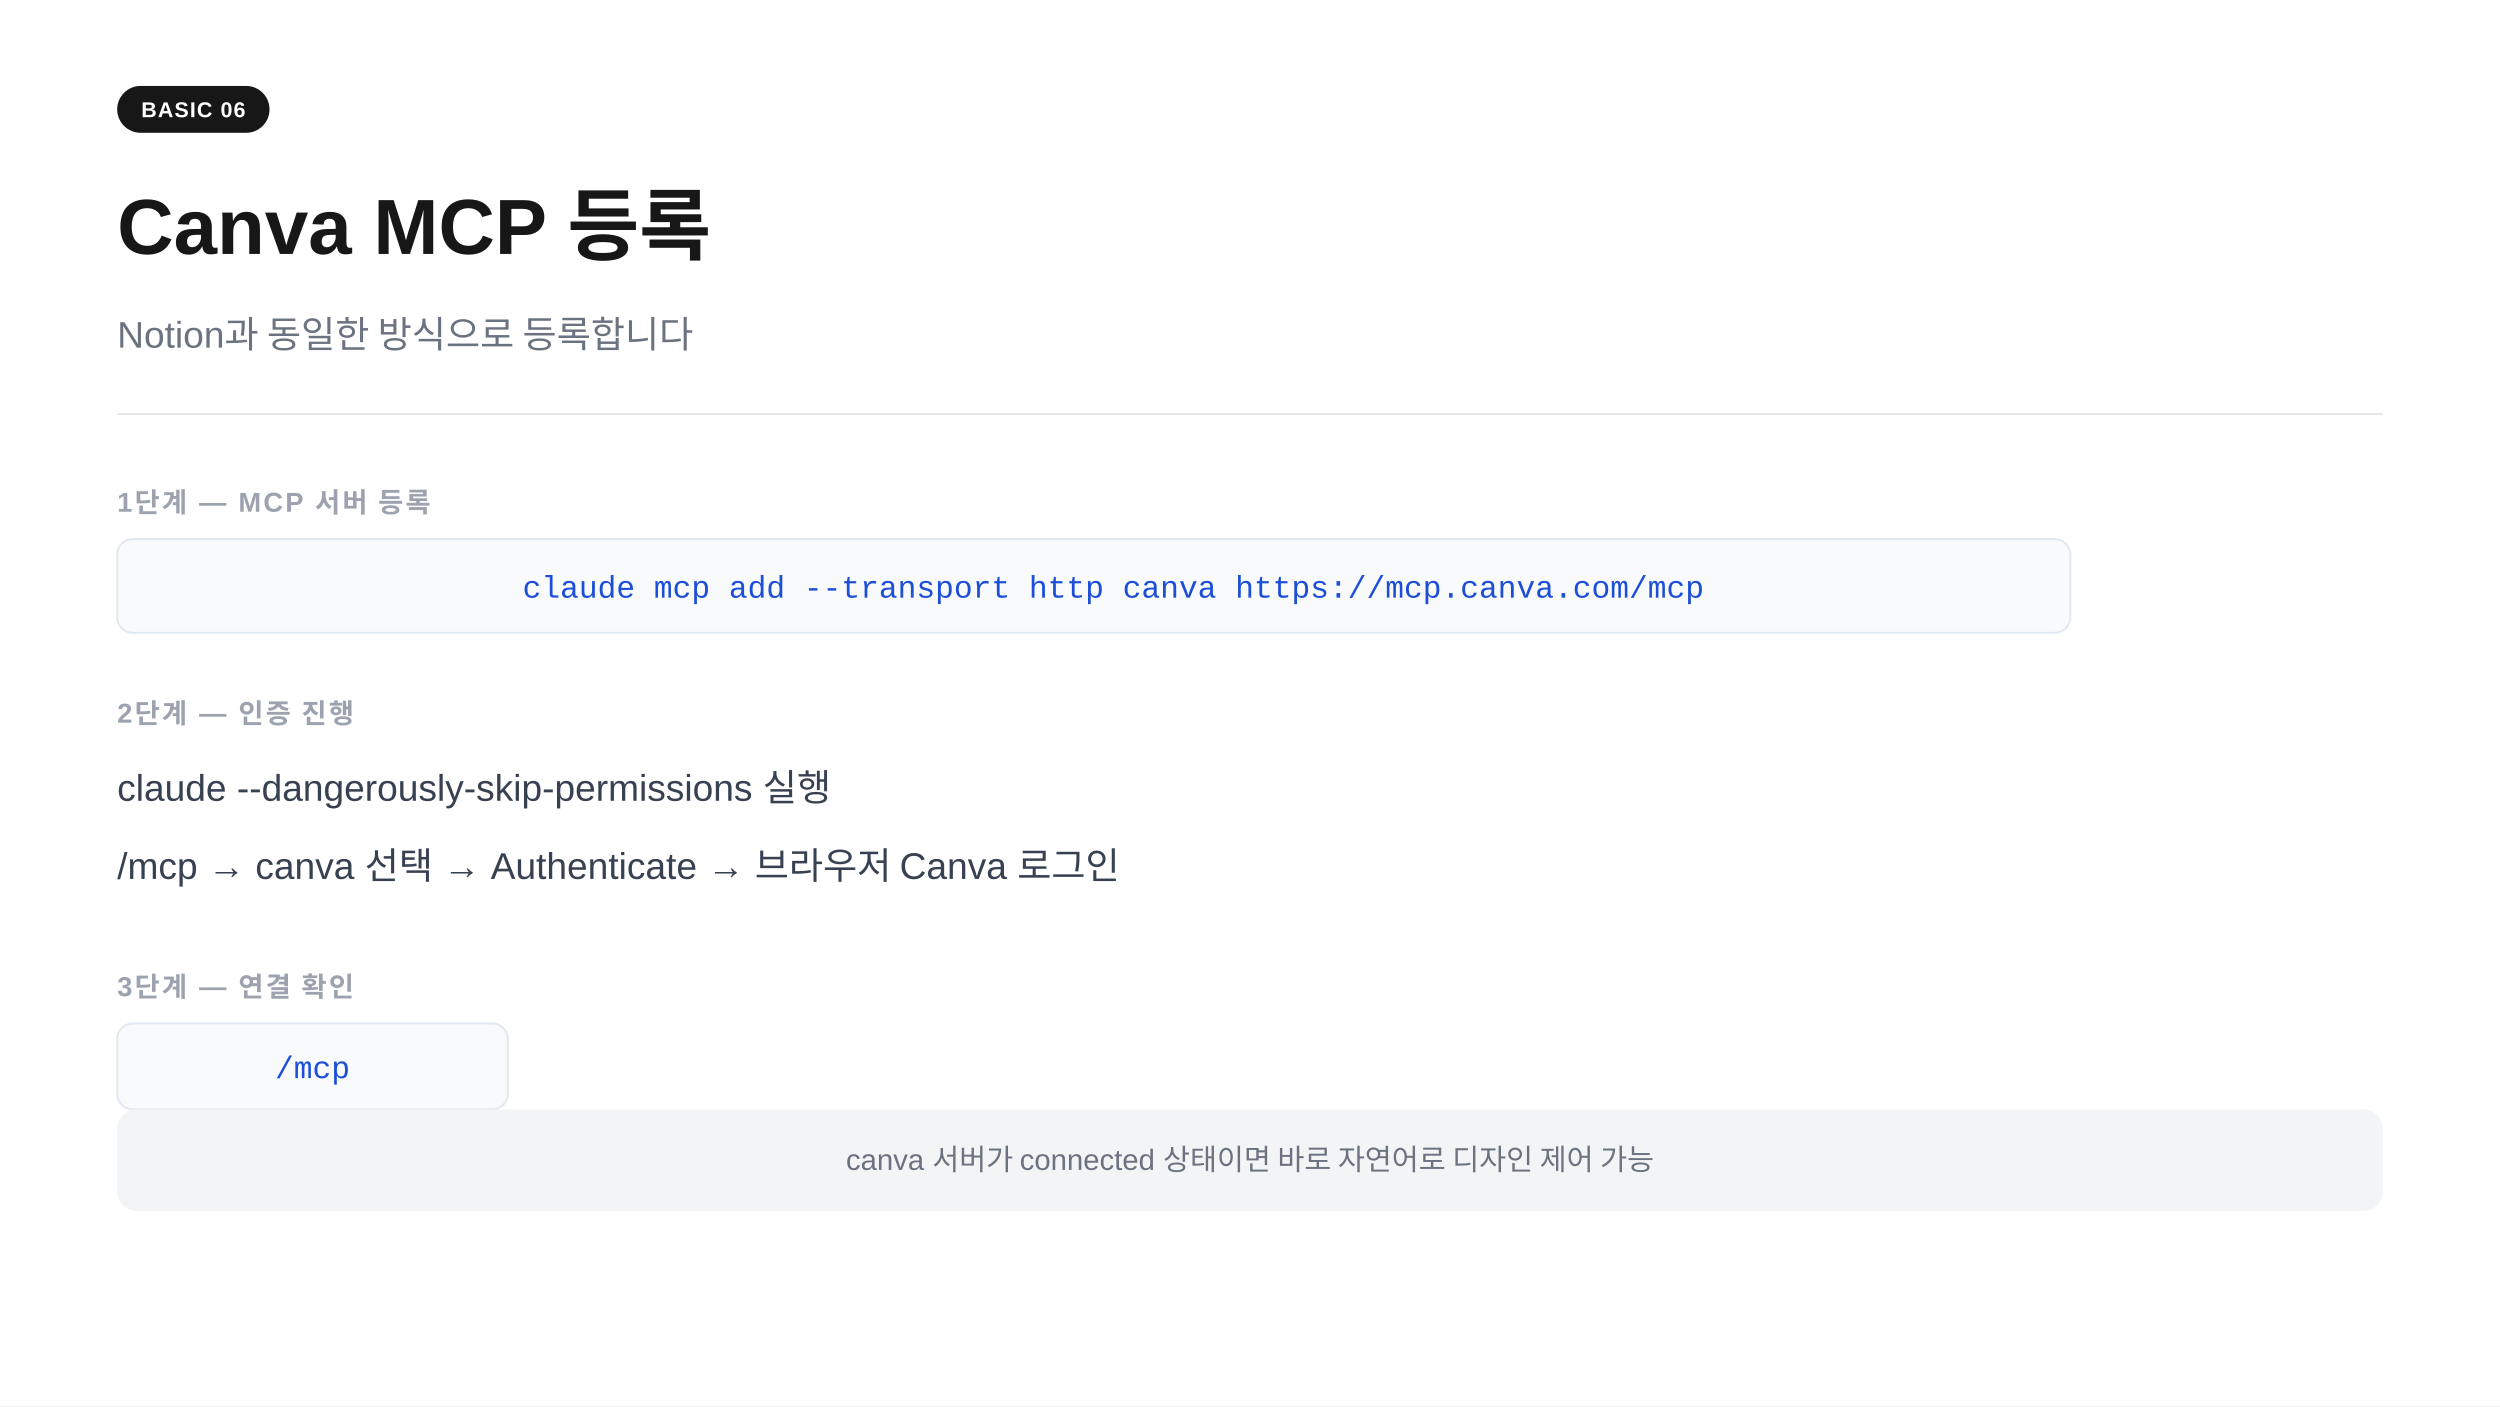
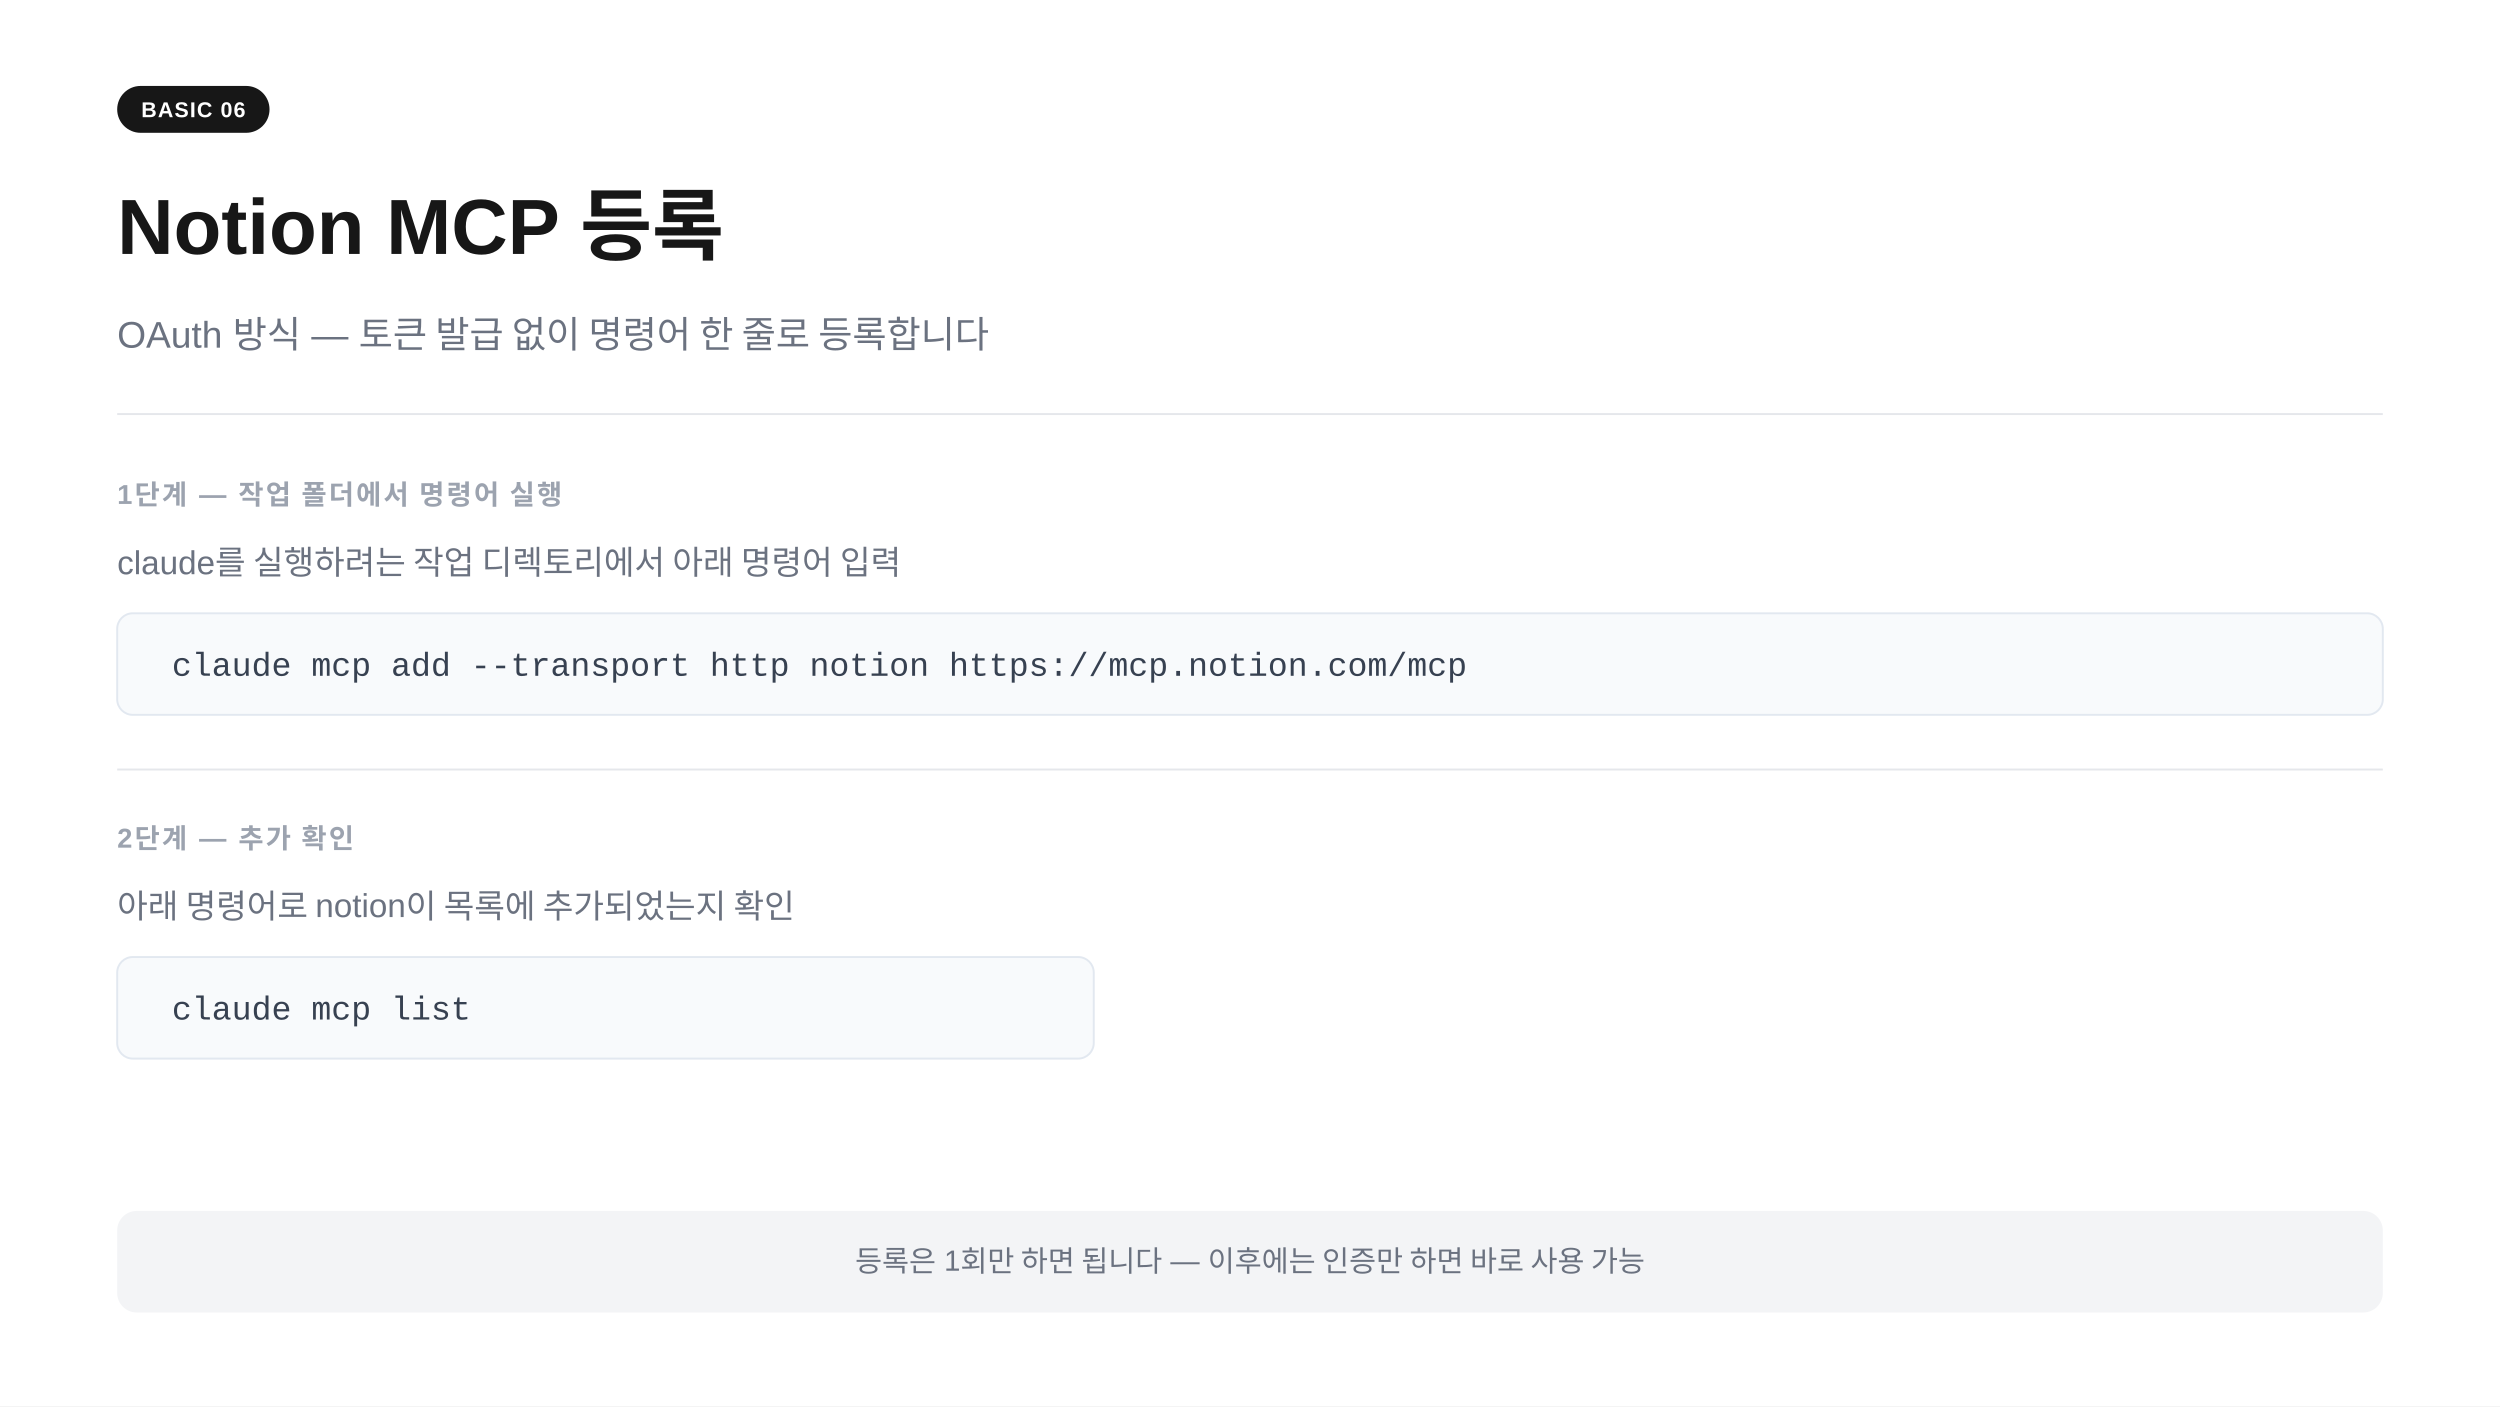
<svg xmlns="http://www.w3.org/2000/svg" width="1280" height="720" viewBox="0 0 1280 720">
  <rect width="1280" height="720" fill="#ffffff" />
  <rect x="60" y="44" width="78" height="24" rx="12" fill="#171717" />
  <text x="99" y="60" text-anchor="middle" font-family="-apple-system,BlinkMacSystemFont,'Segoe UI',Arial,sans-serif" font-size="11" font-weight="700" fill="#ffffff" letter-spacing="0.05em">BASIC 06</text>
-   <text x="60" y="130" font-family="-apple-system,BlinkMacSystemFont,'Segoe UI',Arial,sans-serif" font-size="40" font-weight="700" fill="#171717">Canva MCP 등록</text>
-   <text x="60" y="178" font-family="-apple-system,BlinkMacSystemFont,'Segoe UI',Arial,sans-serif" font-size="19" fill="#6b7280">Notion과 동일한 방식으로 등록합니다</text>
+   <text x="60" y="130" font-family="-apple-system,BlinkMacSystemFont,'Segoe UI',Arial,sans-serif" font-size="40" font-weight="700" fill="#171717">Notion MCP 등록</text>
+   <text x="60" y="178" font-family="-apple-system,BlinkMacSystemFont,'Segoe UI',Arial,sans-serif" font-size="19" fill="#6b7280">OAuth 방식  —  토큰 발급 없이 명령어 한 줄로 등록합니다</text>
  <line x1="60" y1="212" x2="1220" y2="212" stroke="#e5e7eb" stroke-width="1" />
-   <text x="60" y="262" font-family="-apple-system,BlinkMacSystemFont,'Segoe UI',Arial,sans-serif" font-size="14" font-weight="600" fill="#9ca3af" letter-spacing="0.08em">1단계  —  MCP 서버 등록</text>
-   <rect x="60" y="276" width="1000" height="48" rx="8" fill="#f8fafc" stroke="#e2e8f0" stroke-width="1" />
-   <text x="570" y="306" text-anchor="middle" font-family="'Courier New',Courier,monospace" font-size="16" fill="#1d4ed8">claude mcp add --transport http canva https://mcp.canva.com/mcp</text>
-   <text x="60" y="370" font-family="-apple-system,BlinkMacSystemFont,'Segoe UI',Arial,sans-serif" font-size="14" font-weight="600" fill="#9ca3af" letter-spacing="0.08em">2단계  —  인증 진행</text>
-   <text x="60" y="410" font-family="-apple-system,BlinkMacSystemFont,'Segoe UI',Arial,sans-serif" font-size="19" fill="#374151">claude --dangerously-skip-permissions 실행</text>
-   <text x="60" y="450" font-family="-apple-system,BlinkMacSystemFont,'Segoe UI',Arial,sans-serif" font-size="19" fill="#374151">/mcp  →  canva 선택  →  Authenticate  →  브라우저 Canva 로그인</text>
-   <text x="60" y="510" font-family="-apple-system,BlinkMacSystemFont,'Segoe UI',Arial,sans-serif" font-size="14" font-weight="600" fill="#9ca3af" letter-spacing="0.08em">3단계  —  연결 확인</text>
-   <rect x="60" y="524" width="200" height="44" rx="8" fill="#f8fafc" stroke="#e2e8f0" stroke-width="1" />
-   <text x="160" y="552" text-anchor="middle" font-family="'Courier New',Courier,monospace" font-size="16" fill="#1d4ed8">/mcp</text>
-   <rect x="60" y="568" width="1160" height="52" rx="10" fill="#f3f4f6" />
-   <text x="640" y="599" text-anchor="middle" font-family="-apple-system,BlinkMacSystemFont,'Segoe UI',Arial,sans-serif" font-size="15" fill="#6b7280">canva 서버가 connected 상태이면 바로 자연어로 디자인 제어 가능</text>
+   <text x="60" y="258" font-family="-apple-system,BlinkMacSystemFont,'Segoe UI',Arial,sans-serif" font-size="14" font-weight="600" fill="#9ca3af" letter-spacing="0.08em">1단계  —  작업 폴더에서 명령어 실행</text>
+   <text x="60" y="294" font-family="-apple-system,BlinkMacSystemFont,'Segoe UI',Arial,sans-serif" font-size="17" fill="#6b7280">claude를 실행하려는 작업 디렉토리에서 아래 명령어 입력</text>
+   <rect x="60" y="314" width="1160" height="52" rx="8" fill="#f8fafc" stroke="#e2e8f0" stroke-width="1" />
+   <text x="88" y="346" font-family="'Courier New',Courier,monospace" font-size="17" fill="#374151">claude mcp add --transport http notion https://mcp.notion.com/mcp</text>
+   <line x1="60" y1="394" x2="1220" y2="394" stroke="#e5e7eb" stroke-width="1" />
+   <text x="60" y="434" font-family="-apple-system,BlinkMacSystemFont,'Segoe UI',Arial,sans-serif" font-size="14" font-weight="600" fill="#9ca3af" letter-spacing="0.08em">2단계  —  추가 확인</text>
+   <text x="60" y="470" font-family="-apple-system,BlinkMacSystemFont,'Segoe UI',Arial,sans-serif" font-size="17" fill="#6b7280">아래 명령어로 notion이 목록에 추가되었는지 확인</text>
+   <rect x="60" y="490" width="500" height="52" rx="8" fill="#f8fafc" stroke="#e2e8f0" stroke-width="1" />
+   <text x="88" y="522" font-family="'Courier New',Courier,monospace" font-size="17" fill="#374151">claude mcp list</text>
+   <rect x="60" y="620" width="1160" height="52" rx="10" fill="#f3f4f6" />
+   <text x="640" y="651" text-anchor="middle" font-family="-apple-system,BlinkMacSystemFont,'Segoe UI',Arial,sans-serif" font-size="15" fill="#6b7280">등록은 1회만 하면 됩니다  —  이후에는 인증만 하면 바로 사용 가능</text>
</svg>
